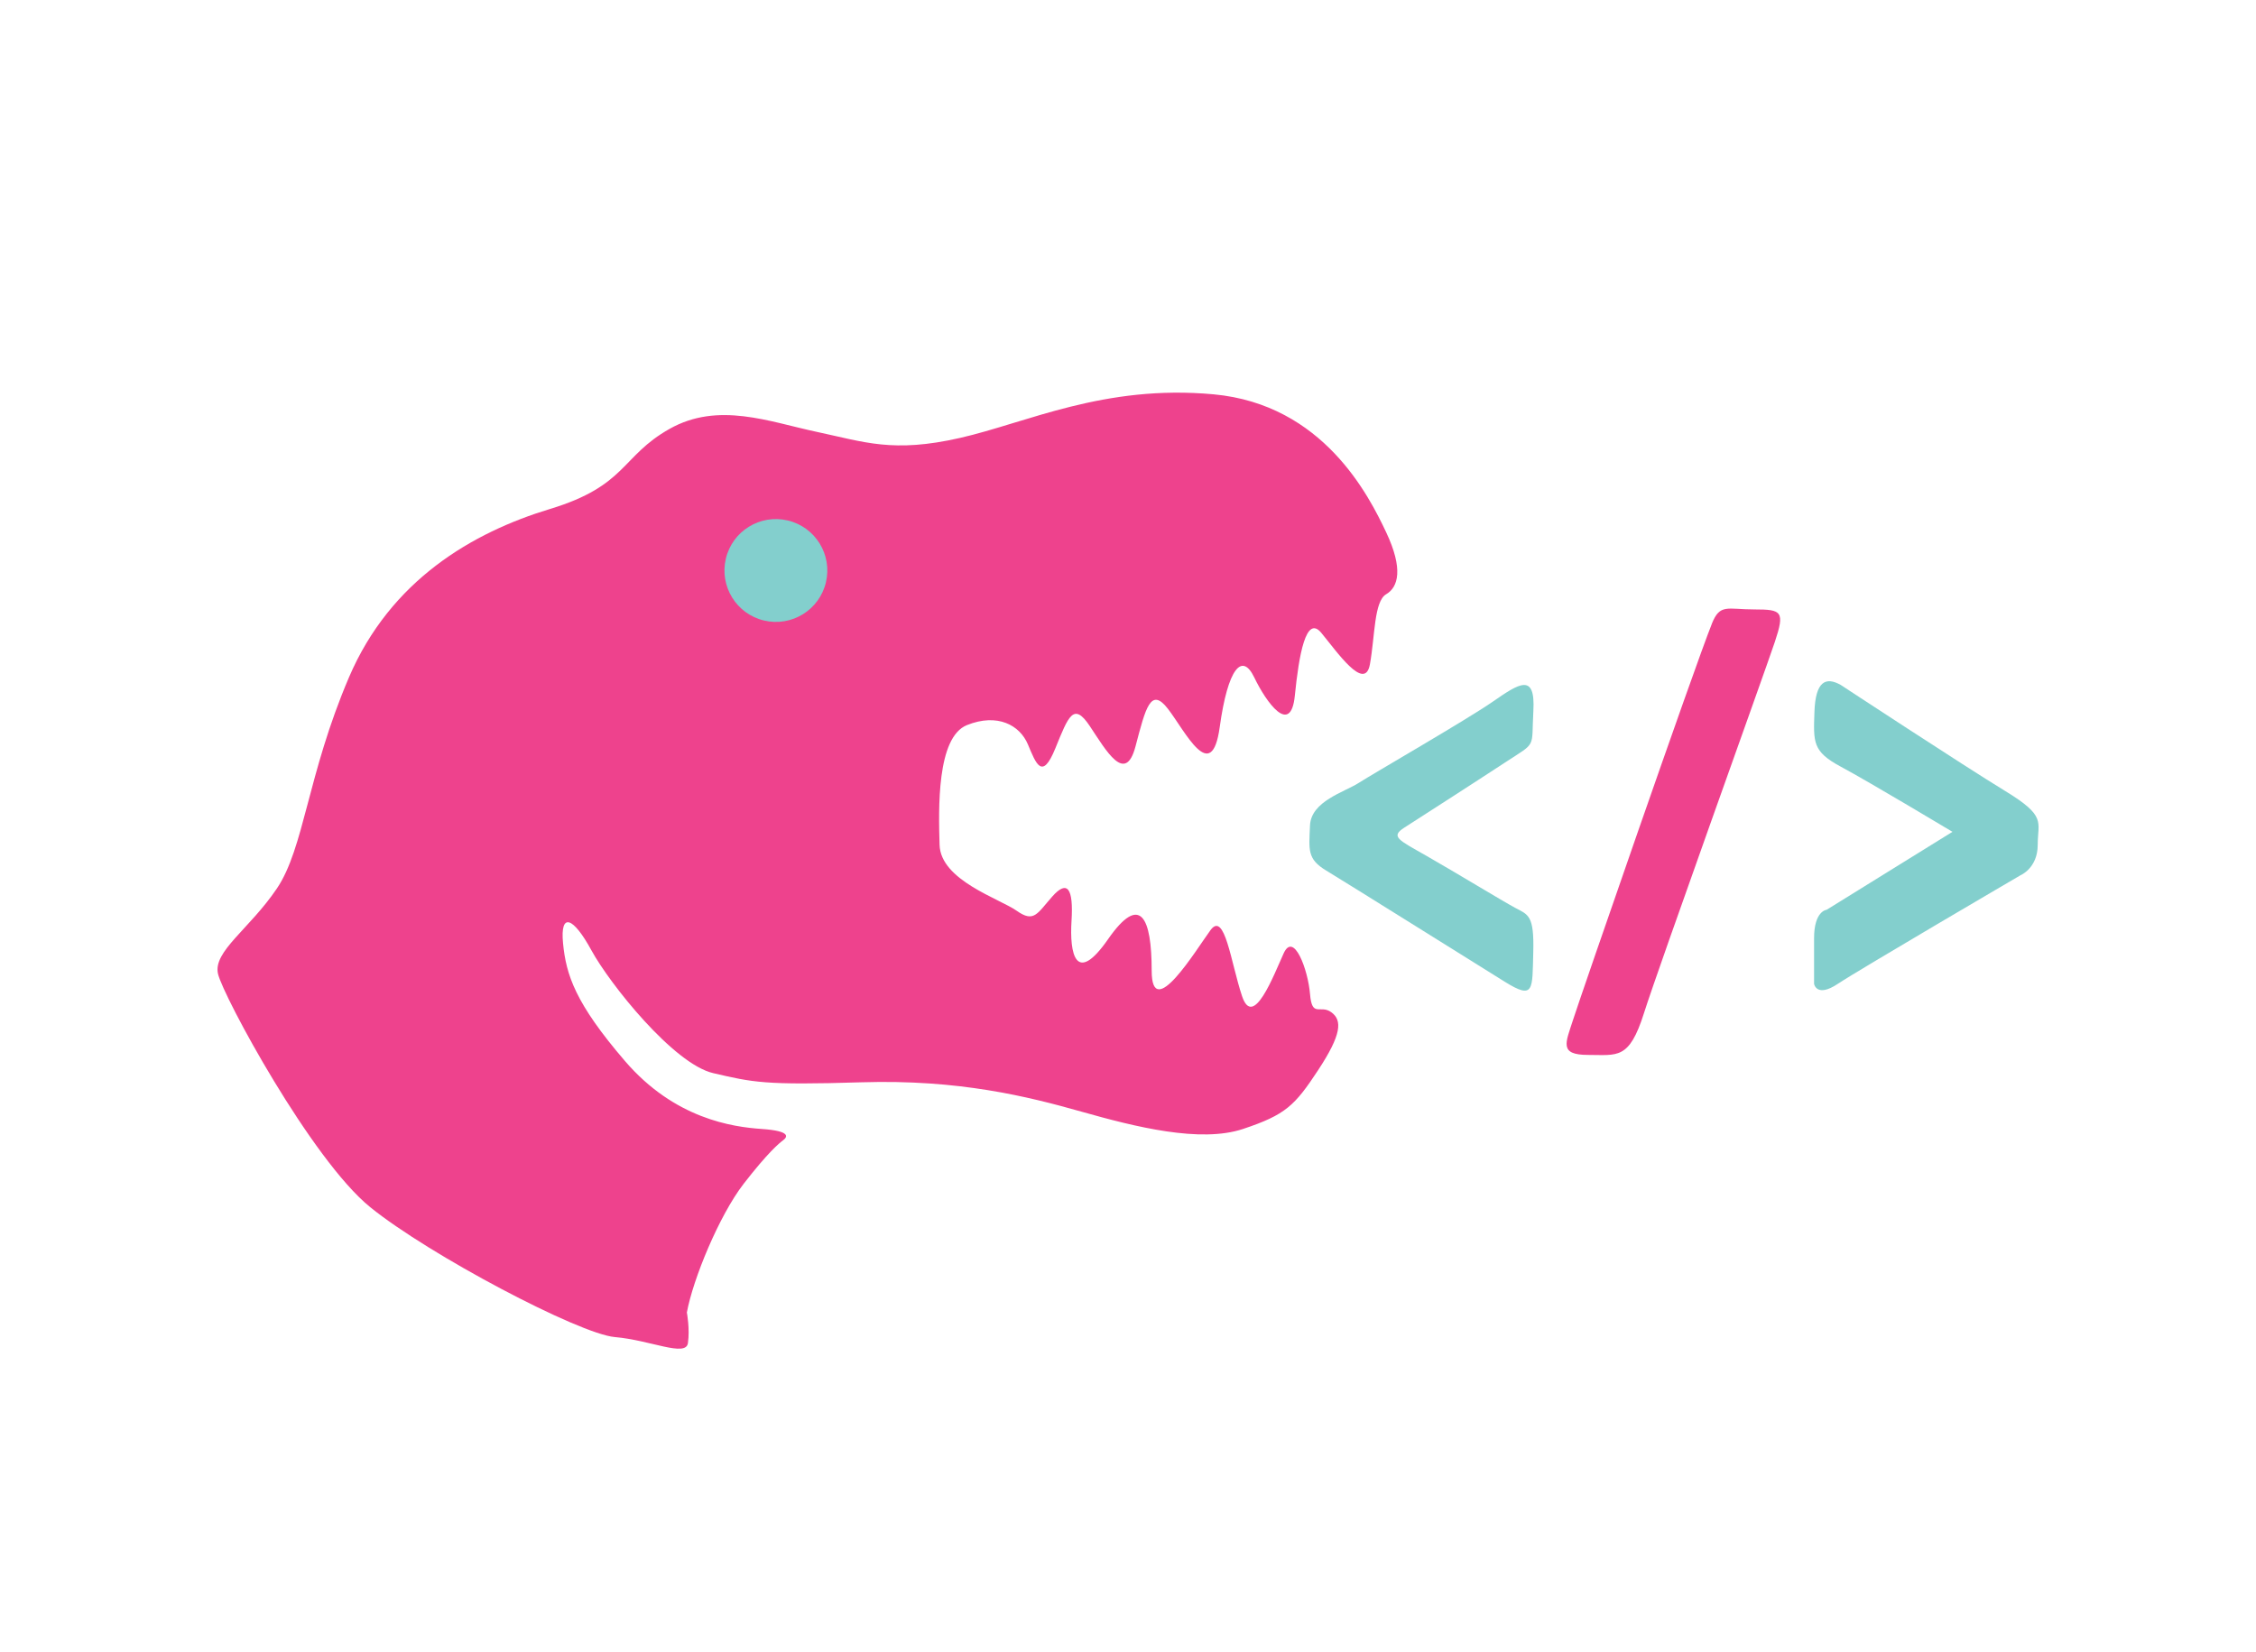
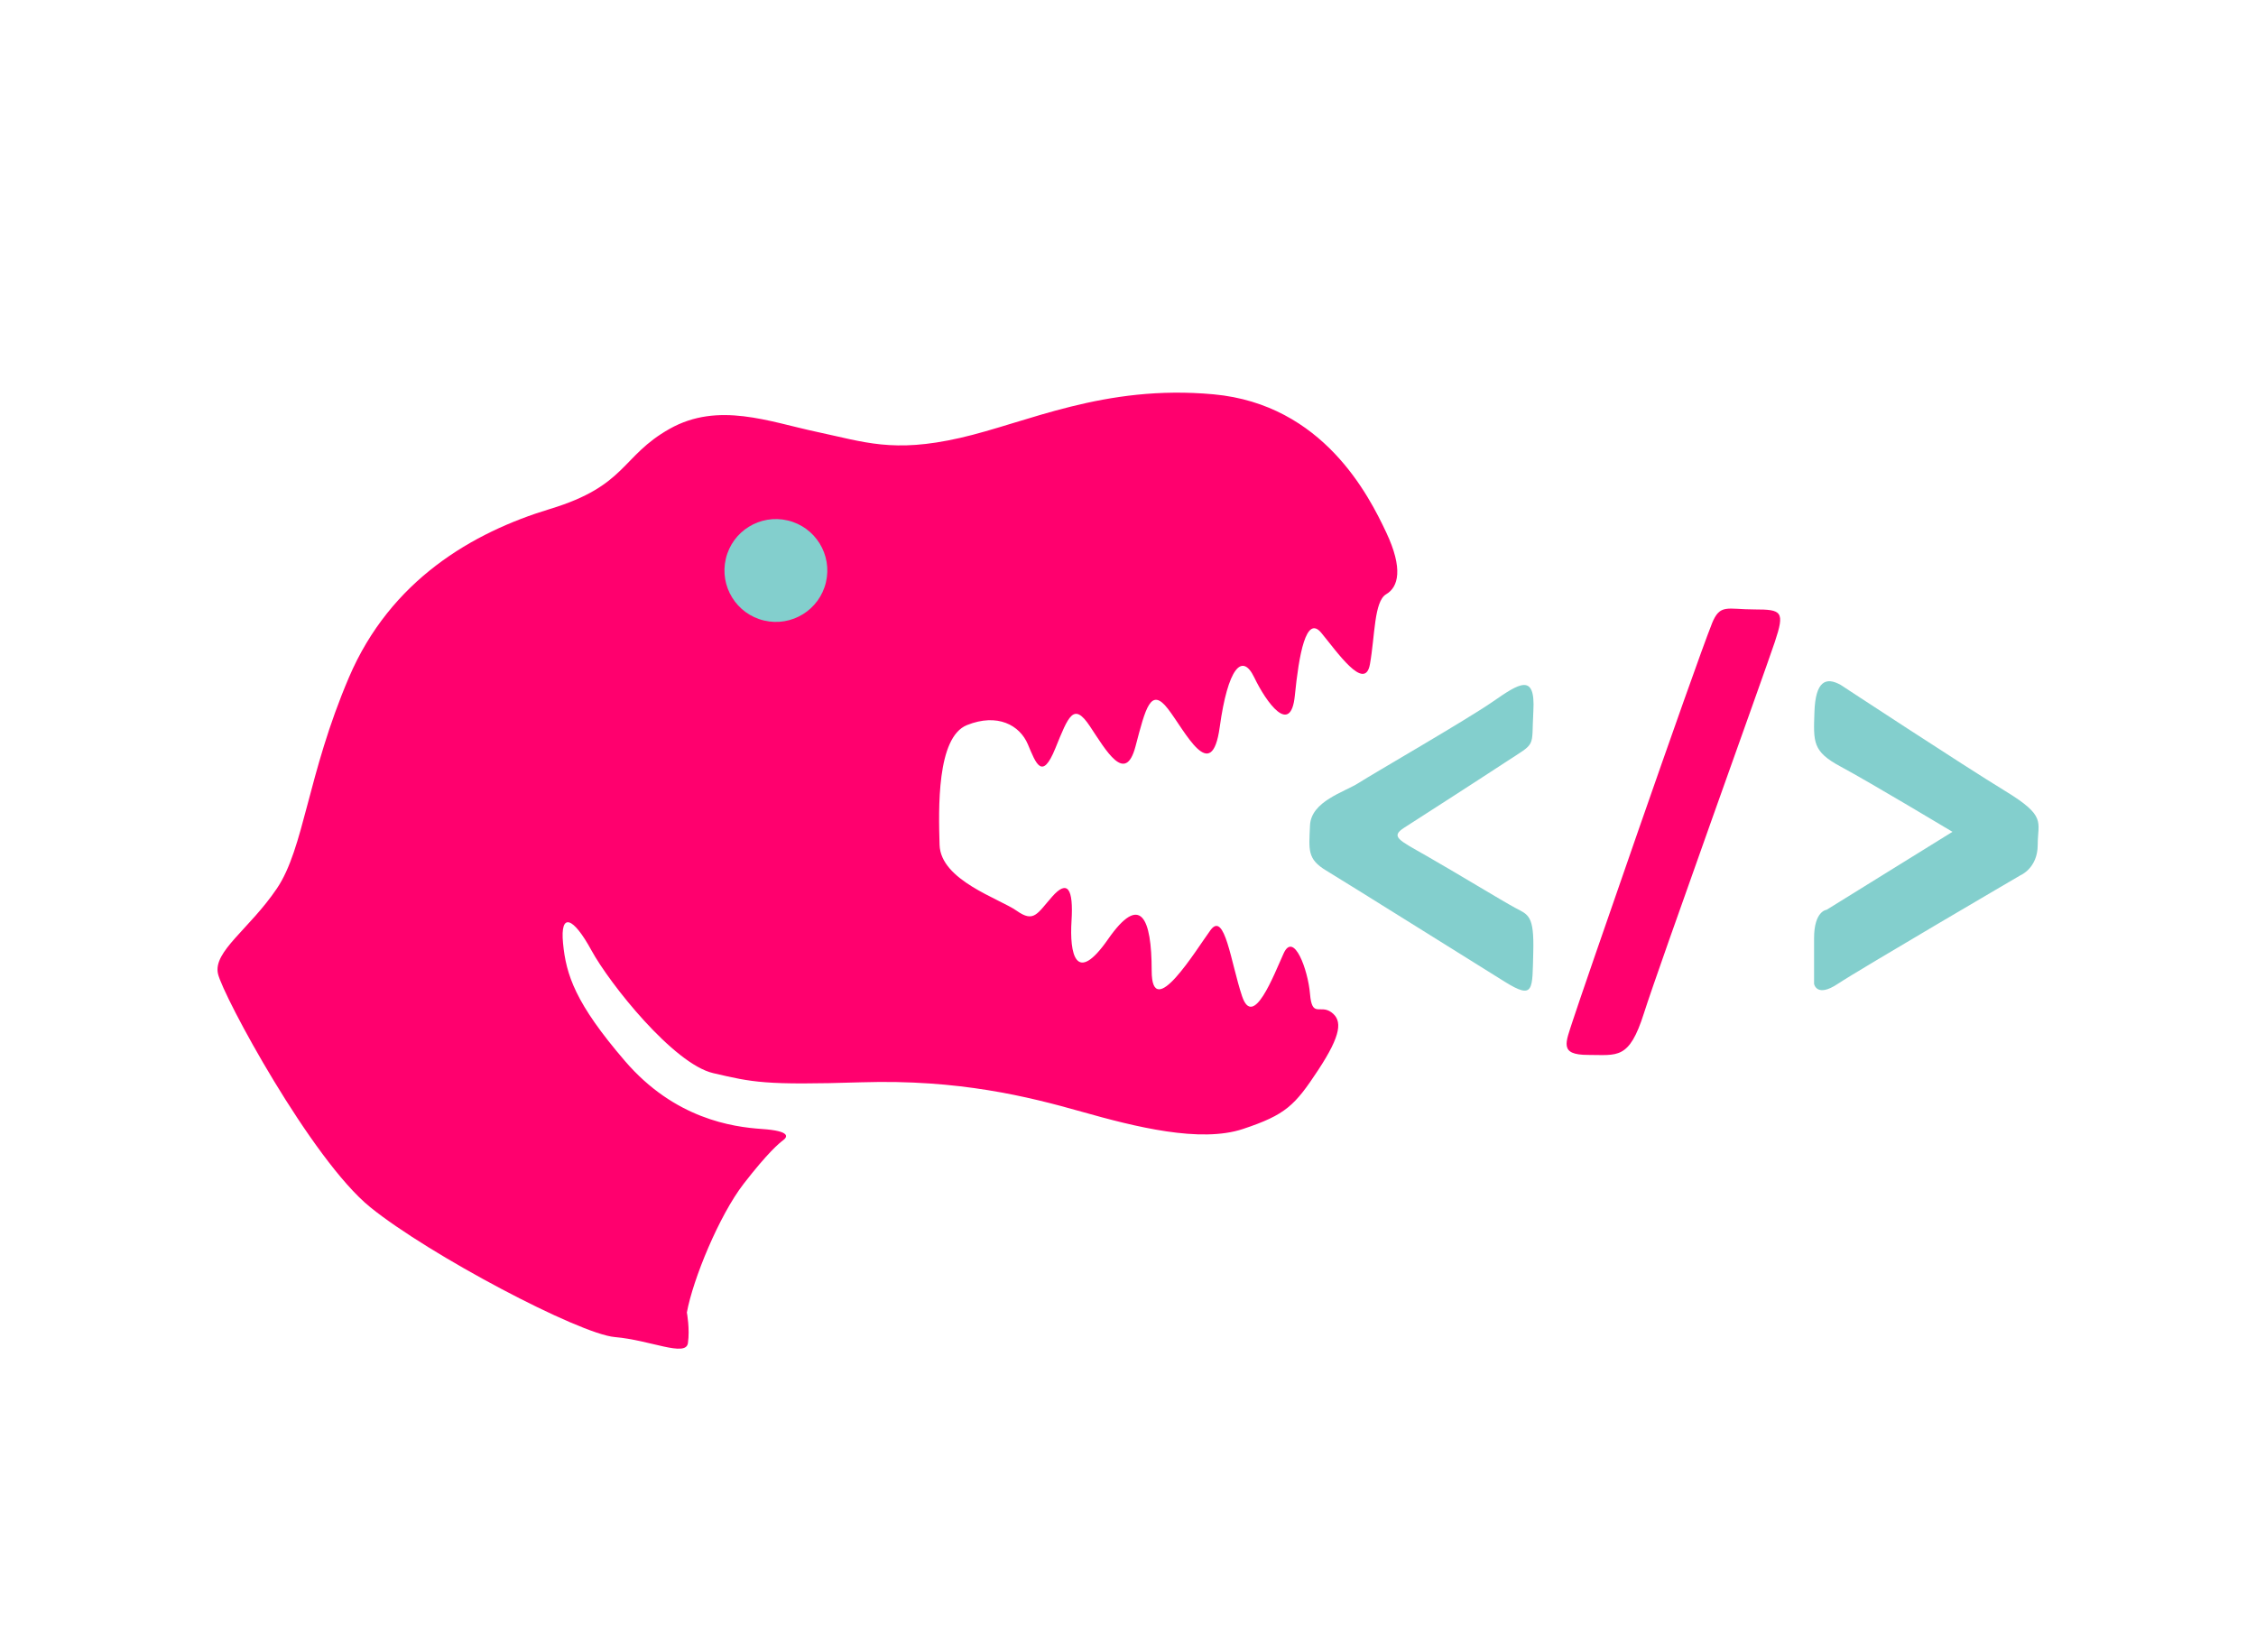
<svg xmlns="http://www.w3.org/2000/svg" id="uuid-35e95c66-e2a5-4a86-a6f5-37dc6da8cd39" data-name="Layer 1" viewBox="0 0 683.04 500">
-   <path d="M207.95,397.5c1.84-10.14,9.83-29.5,17.21-39.03s10.76-12.29,11.98-13.21s2.46-2.77-6.45-3.38-26.43-3.07-41.48-20.59c-15.06-17.52-17.82-26.12-18.74-35.65-.92-9.53,3.07-7.99,8.6,2.15,5.53,10.14,24.89,34.42,36.88,37.18,11.98,2.77,15.36,3.69,44.86,2.77s50.4,4.3,66.68,8.91c16.29,4.61,35.95,9.53,48.86,5.22,12.91-4.3,15.67-7.07,22.74-17.82s7.38-15.06,3.99-17.52c-3.38-2.46-5.84,1.84-6.45-5.53-.61-7.38-4.92-19.05-7.99-12.29-3.07,6.76-9.22,23.05-12.6,12.91s-5.22-25.81-9.53-19.97c-4.3,5.84-17.82,28.27-17.82,12.29s-3.38-23.66-13.21-9.53c-9.83,14.14-11.68,4.3-11.06-5.53s-1.23-12.6-5.84-7.38-5.53,7.99-10.76,4.3-23.05-9.22-23.35-19.97c-.31-10.76-.92-32.57,8.3-36.26,9.22-3.69,15.98,0,18.44,5.84s4.3,11.06,8.3,1.23,5.53-14.14,10.45-6.76c4.92,7.38,10.76,17.82,13.83,6.15,3.07-11.68,4.61-18.13,9.83-11.37,5.22,6.76,13.21,23.35,15.67,5.53s6.76-22.74,10.45-15.06,11.06,17.82,12.29,5.53,3.38-24.58,7.99-19.05,13.21,18.13,14.75,9.53c1.54-8.6,1.23-19.05,4.92-21.2,3.69-2.15,5.22-7.68,0-18.74-5.22-11.06-19.05-38.72-52.24-41.79-33.19-3.07-56.54,8.6-76.82,13.21-20.28,4.61-28.89,1.23-43.33-1.84-14.44-3.07-29.81-9.22-44.56-.92-14.75,8.3-12.91,17.21-36.26,24.28s-48.24,21.51-60.84,51.01c-12.6,29.5-13.52,51.63-21.82,63.92s-19.36,19.05-17.82,25.81c1.54,6.76,28.27,56.23,46.09,70.68,17.82,14.44,63.3,38.41,74.06,39.33s21.51,6.15,22.13,1.84-.31-9.22-.31-9.22Z" style="fill: #ee428d;" />
+   <path d="M207.95,397.5c1.84-10.14,9.83-29.5,17.21-39.03s10.76-12.29,11.98-13.21s2.46-2.77-6.45-3.38-26.43-3.07-41.48-20.59c-15.06-17.52-17.82-26.12-18.74-35.65-.92-9.53,3.07-7.99,8.6,2.15,5.53,10.14,24.89,34.42,36.88,37.18,11.98,2.77,15.36,3.69,44.86,2.77s50.4,4.3,66.68,8.91c16.29,4.61,35.95,9.53,48.86,5.22,12.91-4.3,15.67-7.07,22.74-17.82s7.38-15.06,3.99-17.52c-3.38-2.46-5.84,1.84-6.45-5.53-.61-7.38-4.92-19.05-7.99-12.29-3.07,6.76-9.22,23.05-12.6,12.91s-5.22-25.81-9.53-19.97c-4.3,5.84-17.82,28.27-17.82,12.29s-3.38-23.66-13.21-9.53c-9.83,14.14-11.68,4.3-11.06-5.53s-1.23-12.6-5.84-7.38-5.53,7.99-10.76,4.3-23.05-9.22-23.35-19.97c-.31-10.76-.92-32.57,8.3-36.26,9.22-3.69,15.98,0,18.44,5.84s4.3,11.06,8.3,1.23,5.53-14.14,10.45-6.76c4.92,7.38,10.76,17.82,13.83,6.15,3.07-11.68,4.61-18.13,9.83-11.37,5.22,6.76,13.21,23.35,15.67,5.53s6.76-22.74,10.45-15.06,11.06,17.82,12.29,5.53,3.38-24.58,7.99-19.05,13.21,18.13,14.75,9.53c1.54-8.6,1.23-19.05,4.92-21.2,3.69-2.15,5.22-7.68,0-18.74-5.22-11.06-19.05-38.72-52.24-41.79-33.19-3.07-56.54,8.6-76.82,13.21-20.28,4.61-28.89,1.23-43.33-1.84-14.44-3.07-29.81-9.22-44.56-.92-14.75,8.3-12.91,17.21-36.26,24.28s-48.24,21.51-60.84,51.01c-12.6,29.5-13.52,51.63-21.82,63.92s-19.36,19.05-17.82,25.81c1.54,6.76,28.27,56.23,46.09,70.68,17.82,14.44,63.3,38.41,74.06,39.33s21.51,6.15,22.13,1.84-.31-9.22-.31-9.22Z" style="fill: #FF006E;" />
  <path d="M455.62,230.94c-9.69,6.36-26.12,16.9-30.42,19.67s-1.84,3.69,6.76,8.6,22.74,13.52,26.73,15.67,5.84,2.15,5.53,13.52c-.31,11.37.31,14.44-8.6,8.91s-48.24-30.17-54.08-33.68-5.22-6.27-4.92-13.64c.31-7.38,10.45-10.14,14.75-12.91s32.57-19.05,40.56-24.58c7.99-5.53,12.97-8.91,12.32,2.77s1.2,9.22-8.64,15.67Z" style="fill: #83cfcd;" />
-   <path d="M518.31,188.85c-5.45,13.63-39.95,113.39-42.1,120.15-2.15,6.76-4.3,10.45,4.61,10.45s12.42,1.54,16.9-12.6c4.48-14.14,36.57-103.25,39.64-112.47s2.15-9.83-6.15-9.83-10.45-1.84-12.91,4.3Z" style="fill: #ee428d;" />
+   <path d="M518.31,188.85c-5.45,13.63-39.95,113.39-42.1,120.15-2.15,6.76-4.3,10.45,4.61,10.45s12.42,1.54,16.9-12.6c4.48-14.14,36.57-103.25,39.64-112.47s2.15-9.83-6.15-9.83-10.45-1.84-12.91,4.3Z" style="fill: #FF006E;" />
  <path d="M557.34,207.43c-4.61-2.61-7.68-1.07-7.99,8.15-.31,9.22-.61,11.98,7.99,16.59s33.8,19.72,33.8,19.72l-38.1,23.61s-3.8.31-3.8,8.6v13.83s.73,4.3,7.18,0c6.45-4.3,55.31-32.88,55.31-32.88,0,0,5.22-2.15,5.22-9.22s2.77-8.6-9.83-16.29c-12.6-7.68-49.78-32.11-49.78-32.11Z" style="fill: #83cfcd;" />
  <circle cx="234.92" cy="172.76" r="15.57" transform="translate(12.81 361.71) rotate(-76.72)" style="fill: #83cfcd;" />
</svg>
